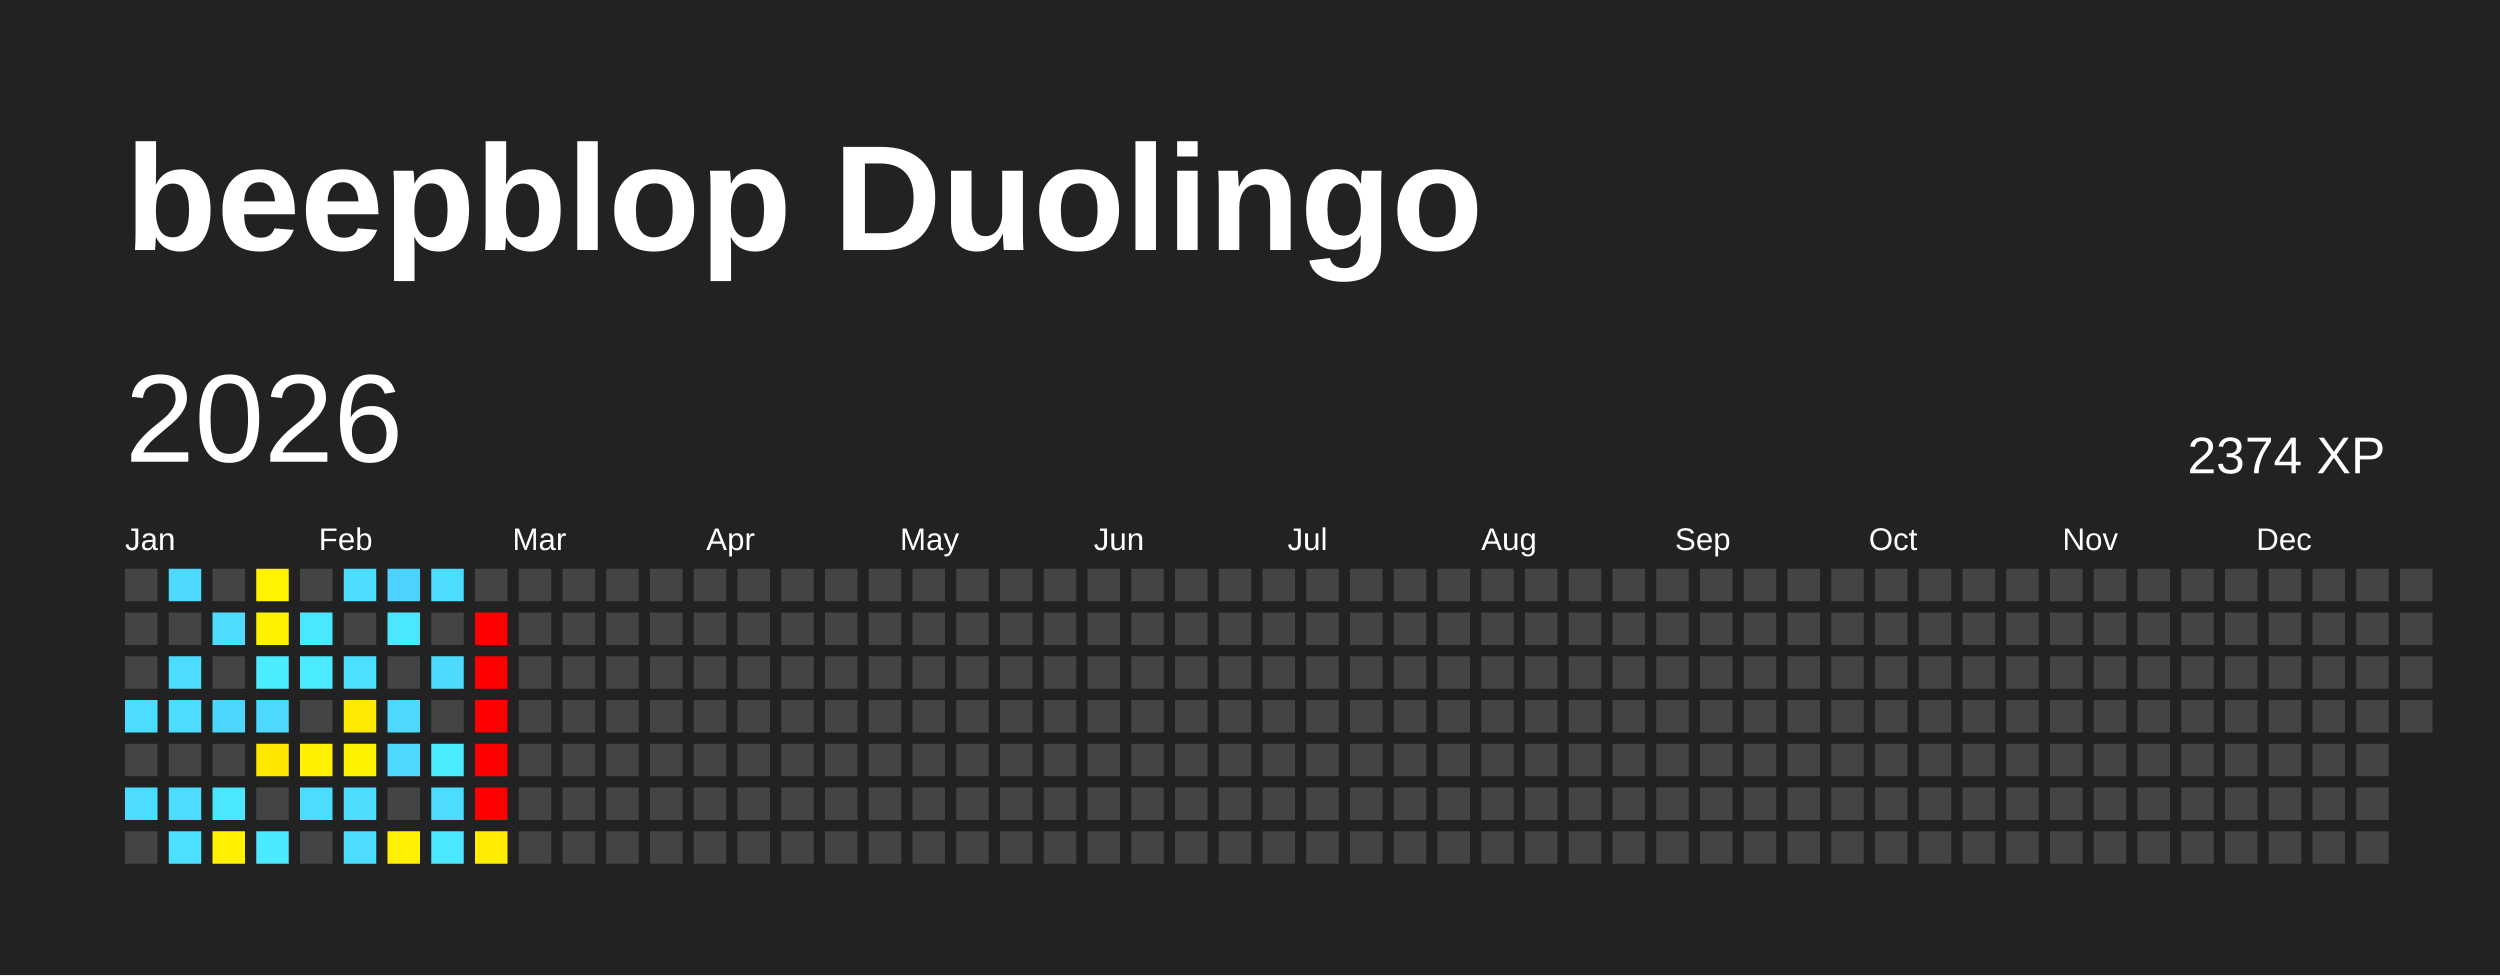
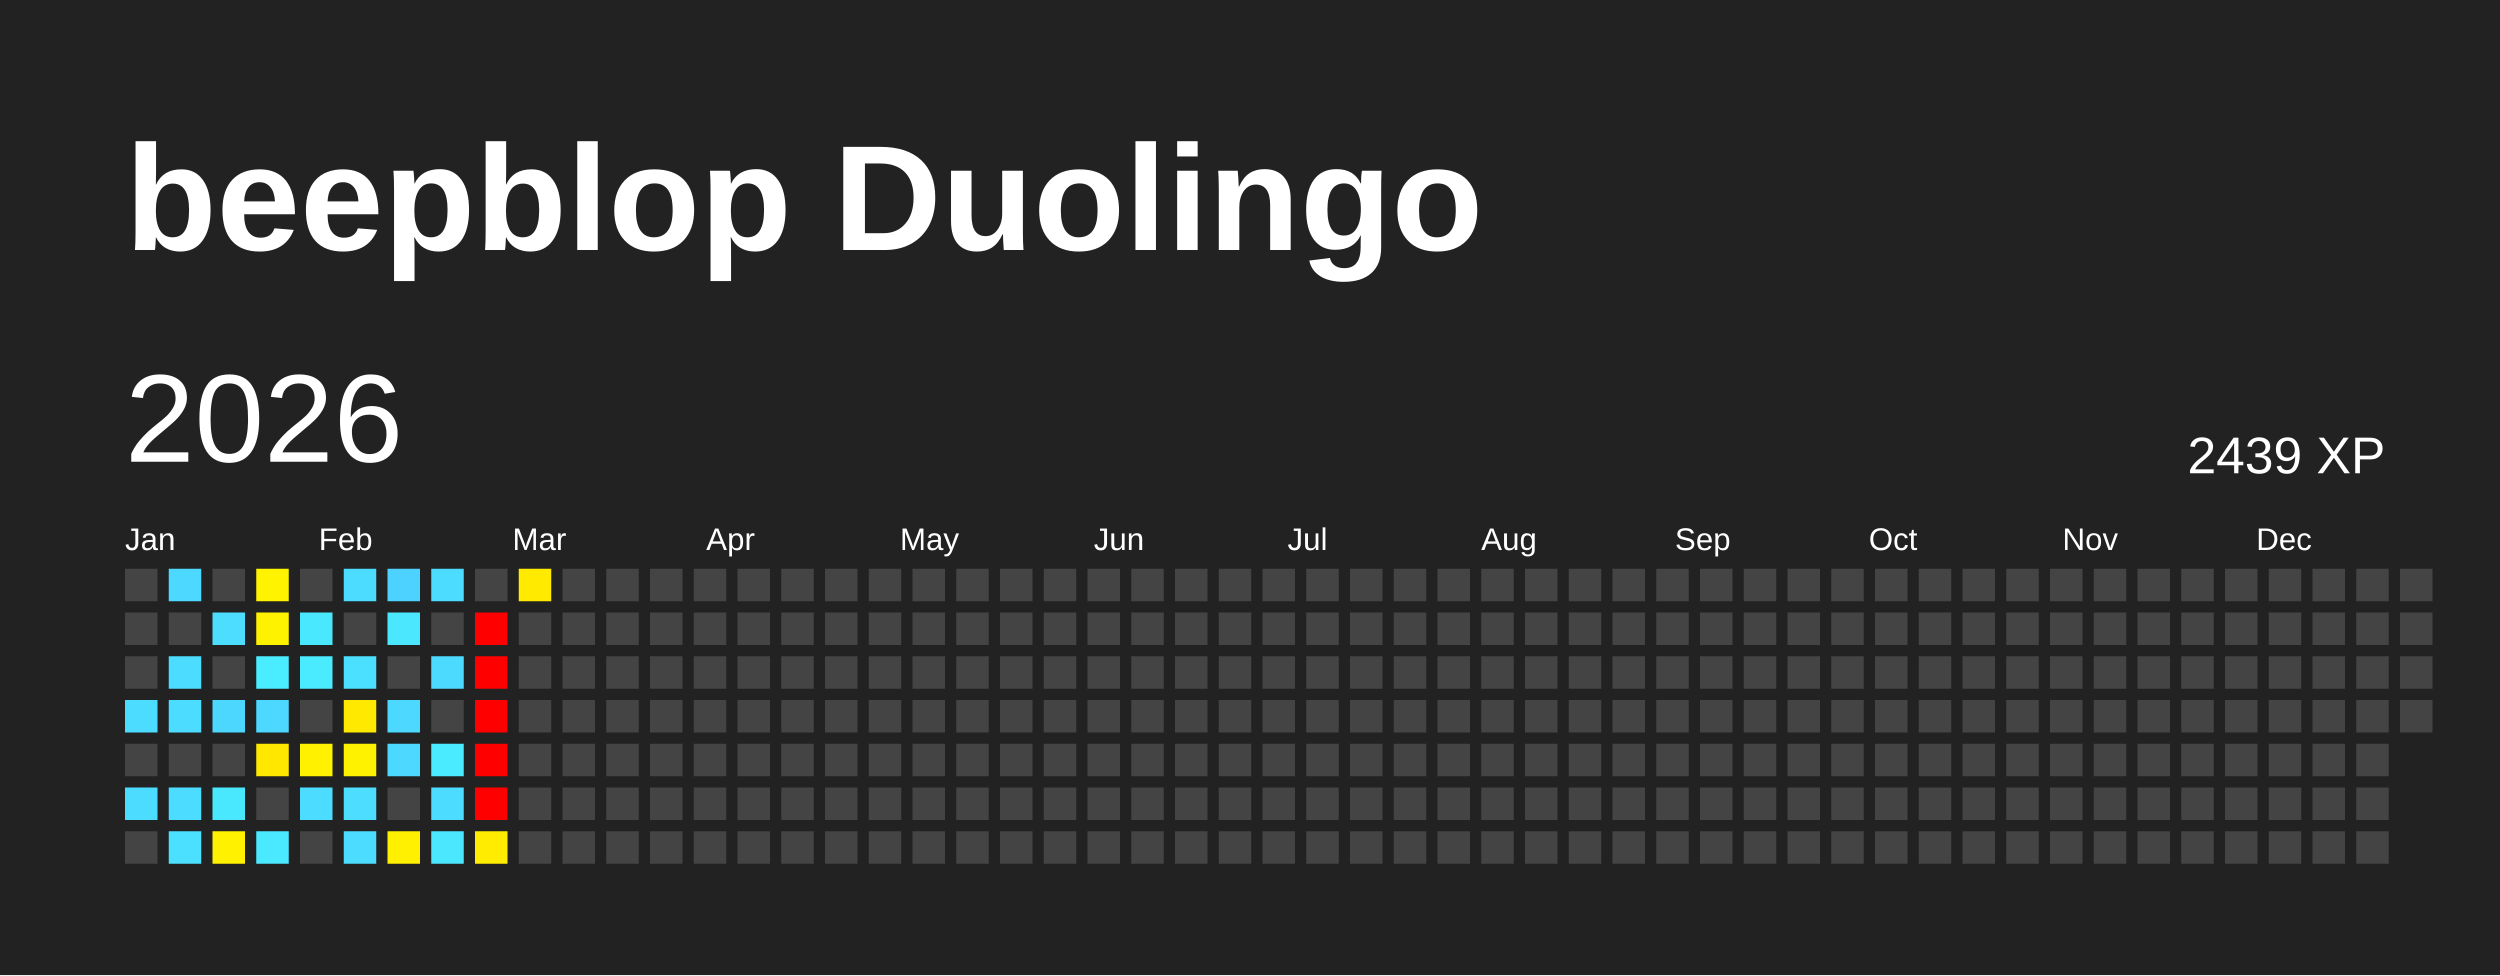
<svg xmlns="http://www.w3.org/2000/svg" baseProfile="full" height="78mm" version="1.1" viewBox="0,0,200,78" width="200mm">
  <defs />
  <rect fill="#222222" height="78" width="200" x="0" y="0" />
  <text fill="#FFFFFF" style="font-size:12px; font-family:Arial; font-weight:bold;" x="10" y="20">beepblop Duolingo</text>
  <text dominant-baseline="hanging" fill="#FFFFFF" style="font-size:10.0px; font-family:Arial;" x="10" y="30">2026</text>
-   <text dominant-baseline="hanging" fill="#FFFFFF" style="font-size:4.125px; font-family:Arial;" x="175" y="35">2374 XP</text>
+   <text dominant-baseline="hanging" fill="#FFFFFF" style="font-size:4.125px; font-family:Arial;" x="175" y="35">2439 XP</text>
  <text fill="#FFFFFF" style="font-size:2.5px; font-family:Arial" x="10.0" y="44">Jan</text>
  <text fill="#FFFFFF" style="font-size:2.5px; font-family:Arial" x="25.5" y="44">Feb</text>
  <text fill="#FFFFFF" style="font-size:2.5px; font-family:Arial" x="41.0" y="44">Mar</text>
  <text fill="#FFFFFF" style="font-size:2.5px; font-family:Arial" x="56.5" y="44">Apr</text>
  <text fill="#FFFFFF" style="font-size:2.5px; font-family:Arial" x="72.0" y="44">May</text>
  <text fill="#FFFFFF" style="font-size:2.5px; font-family:Arial" x="87.5" y="44">Jun</text>
  <text fill="#FFFFFF" style="font-size:2.5px; font-family:Arial" x="103.0" y="44">Jul</text>
  <text fill="#FFFFFF" style="font-size:2.5px; font-family:Arial" x="118.5" y="44">Aug</text>
  <text fill="#FFFFFF" style="font-size:2.5px; font-family:Arial" x="134.0" y="44">Sep</text>
  <text fill="#FFFFFF" style="font-size:2.5px; font-family:Arial" x="149.5" y="44">Oct</text>
  <text fill="#FFFFFF" style="font-size:2.5px; font-family:Arial" x="165.0" y="44">Nov</text>
  <text fill="#FFFFFF" style="font-size:2.5px; font-family:Arial" x="180.5" y="44">Dec</text>
  <rect fill="#444444" height="2.6" width="2.6" x="10.0" y="45.5" />
  <rect fill="#444444" height="2.6" width="2.6" x="10.0" y="49.0" />
  <rect fill="#444444" height="2.6" width="2.6" x="10.0" y="52.5" />
  <rect fill="#4cdcff" height="2.6" width="2.6" x="10.0" y="56.0" />
  <rect fill="#444444" height="2.6" width="2.6" x="10.0" y="59.5" />
  <rect fill="#4cdcff" height="2.6" width="2.6" x="10.0" y="63.0" />
  <rect fill="#444444" height="2.6" width="2.6" x="10.0" y="66.5" />
  <rect fill="#4cd8ff" height="2.6" width="2.6" x="13.5" y="45.5" />
  <rect fill="#444444" height="2.6" width="2.6" x="13.5" y="49.0" />
  <rect fill="#4cdcff" height="2.6" width="2.6" x="13.5" y="52.5" />
  <rect fill="#4cdcff" height="2.6" width="2.6" x="13.5" y="56.0" />
  <rect fill="#444444" height="2.6" width="2.6" x="13.5" y="59.5" />
  <rect fill="#4cdcff" height="2.6" width="2.6" x="13.5" y="63.0" />
  <rect fill="#4be0ff" height="2.6" width="2.6" x="13.5" y="66.5" />
  <rect fill="#444444" height="2.6" width="2.6" x="17.0" y="45.5" />
  <rect fill="#4cddff" height="2.6" width="2.6" x="17.0" y="49.0" />
  <rect fill="#444444" height="2.6" width="2.6" x="17.0" y="52.5" />
  <rect fill="#4cd7ff" height="2.6" width="2.6" x="17.0" y="56.0" />
  <rect fill="#444444" height="2.6" width="2.6" x="17.0" y="59.5" />
  <rect fill="#4ae8ff" height="2.6" width="2.6" x="17.0" y="63.0" />
  <rect fill="#fff100" height="2.6" width="2.6" x="17.0" y="66.5" />
  <rect fill="#fff300" height="2.6" width="2.6" x="20.5" y="45.5" />
  <rect fill="#fff200" height="2.6" width="2.6" x="20.5" y="49.0" />
  <rect fill="#4aecff" height="2.6" width="2.6" x="20.5" y="52.5" />
  <rect fill="#4cd8ff" height="2.6" width="2.6" x="20.5" y="56.0" />
  <rect fill="#ffe700" height="2.6" width="2.6" x="20.5" y="59.5" />
  <rect fill="#444444" height="2.6" width="2.6" x="20.5" y="63.0" />
  <rect fill="#4ae9ff" height="2.6" width="2.6" x="20.5" y="66.5" />
  <rect fill="#444444" height="2.6" width="2.6" x="24.0" y="45.5" />
  <rect fill="#4ae8ff" height="2.6" width="2.6" x="24.0" y="49.0" />
  <rect fill="#4aeaff" height="2.6" width="2.6" x="24.0" y="52.5" />
  <rect fill="#444444" height="2.6" width="2.6" x="24.0" y="56.0" />
  <rect fill="#fff100" height="2.6" width="2.6" x="24.0" y="59.5" />
  <rect fill="#4cdcff" height="2.6" width="2.6" x="24.0" y="63.0" />
  <rect fill="#444444" height="2.6" width="2.6" x="24.0" y="66.5" />
  <rect fill="#4cdcff" height="2.6" width="2.6" x="27.5" y="45.5" />
  <rect fill="#444444" height="2.6" width="2.6" x="27.5" y="49.0" />
  <rect fill="#4be0ff" height="2.6" width="2.6" x="27.5" y="52.5" />
  <rect fill="#ffe900" height="2.6" width="2.6" x="27.5" y="56.0" />
  <rect fill="#fff200" height="2.6" width="2.6" x="27.5" y="59.5" />
  <rect fill="#4cddff" height="2.6" width="2.6" x="27.5" y="63.0" />
  <rect fill="#4cdcff" height="2.6" width="2.6" x="27.5" y="66.5" />
  <rect fill="#4dd2ff" height="2.6" width="2.6" x="31.0" y="45.5" />
  <rect fill="#4ae7ff" height="2.6" width="2.6" x="31.0" y="49.0" />
  <rect fill="#444444" height="2.6" width="2.6" x="31.0" y="52.5" />
  <rect fill="#4cd8ff" height="2.6" width="2.6" x="31.0" y="56.0" />
  <rect fill="#4cd8ff" height="2.6" width="2.6" x="31.0" y="59.5" />
  <rect fill="#444444" height="2.6" width="2.6" x="31.0" y="63.0" />
  <rect fill="#ffef00" height="2.6" width="2.6" x="31.0" y="66.5" />
  <rect fill="#4cdcff" height="2.6" width="2.6" x="34.5" y="45.5" />
  <rect fill="#444444" height="2.6" width="2.6" x="34.5" y="49.0" />
  <rect fill="#4cdbff" height="2.6" width="2.6" x="34.5" y="52.5" />
  <rect fill="#444444" height="2.6" width="2.6" x="34.5" y="56.0" />
  <rect fill="#4aeaff" height="2.6" width="2.6" x="34.5" y="59.5" />
  <rect fill="#4cdcff" height="2.6" width="2.6" x="34.5" y="63.0" />
  <rect fill="#4ae7ff" height="2.6" width="2.6" x="34.5" y="66.5" />
  <rect fill="#444444" height="2.6" width="2.6" x="38.0" y="45.5" />
  <rect fill="red" height="2.6" width="2.6" x="38.0" y="49.0" />
  <rect fill="red" height="2.6" width="2.6" x="38.0" y="52.5" />
  <rect fill="red" height="2.6" width="2.6" x="38.0" y="56.0" />
  <rect fill="red" height="2.6" width="2.6" x="38.0" y="59.5" />
  <rect fill="red" height="2.6" width="2.6" x="38.0" y="63.0" />
  <rect fill="#ffec00" height="2.6" width="2.6" x="38.0" y="66.5" />
-   <rect fill="#444444" height="2.6" width="2.6" x="41.5" y="45.5" />
+   <rect fill="#ffea00" height="2.6" width="2.6" x="41.5" y="45.5" />
  <rect fill="#444444" height="2.6" width="2.6" x="41.5" y="49.0" />
  <rect fill="#444444" height="2.6" width="2.6" x="41.5" y="52.5" />
  <rect fill="#444444" height="2.6" width="2.6" x="41.5" y="56.0" />
  <rect fill="#444444" height="2.6" width="2.6" x="41.5" y="59.5" />
  <rect fill="#444444" height="2.6" width="2.6" x="41.5" y="63.0" />
  <rect fill="#444444" height="2.6" width="2.6" x="41.5" y="66.5" />
  <rect fill="#444444" height="2.6" width="2.6" x="45.0" y="45.5" />
  <rect fill="#444444" height="2.6" width="2.6" x="45.0" y="49.0" />
  <rect fill="#444444" height="2.6" width="2.6" x="45.0" y="52.5" />
  <rect fill="#444444" height="2.6" width="2.6" x="45.0" y="56.0" />
  <rect fill="#444444" height="2.6" width="2.6" x="45.0" y="59.5" />
  <rect fill="#444444" height="2.6" width="2.6" x="45.0" y="63.0" />
  <rect fill="#444444" height="2.6" width="2.6" x="45.0" y="66.5" />
  <rect fill="#444444" height="2.6" width="2.6" x="48.5" y="45.5" />
  <rect fill="#444444" height="2.6" width="2.6" x="48.5" y="49.0" />
  <rect fill="#444444" height="2.6" width="2.6" x="48.5" y="52.5" />
  <rect fill="#444444" height="2.6" width="2.6" x="48.5" y="56.0" />
  <rect fill="#444444" height="2.6" width="2.6" x="48.5" y="59.5" />
  <rect fill="#444444" height="2.6" width="2.6" x="48.5" y="63.0" />
  <rect fill="#444444" height="2.6" width="2.6" x="48.5" y="66.5" />
  <rect fill="#444444" height="2.6" width="2.6" x="52.0" y="45.5" />
  <rect fill="#444444" height="2.6" width="2.6" x="52.0" y="49.0" />
  <rect fill="#444444" height="2.6" width="2.6" x="52.0" y="52.5" />
  <rect fill="#444444" height="2.6" width="2.6" x="52.0" y="56.0" />
  <rect fill="#444444" height="2.6" width="2.6" x="52.0" y="59.5" />
  <rect fill="#444444" height="2.6" width="2.6" x="52.0" y="63.0" />
  <rect fill="#444444" height="2.6" width="2.6" x="52.0" y="66.5" />
  <rect fill="#444444" height="2.6" width="2.6" x="55.5" y="45.5" />
  <rect fill="#444444" height="2.6" width="2.6" x="55.5" y="49.0" />
  <rect fill="#444444" height="2.6" width="2.6" x="55.5" y="52.5" />
  <rect fill="#444444" height="2.6" width="2.6" x="55.5" y="56.0" />
  <rect fill="#444444" height="2.6" width="2.6" x="55.5" y="59.5" />
  <rect fill="#444444" height="2.6" width="2.6" x="55.5" y="63.0" />
  <rect fill="#444444" height="2.6" width="2.6" x="55.5" y="66.5" />
  <rect fill="#444444" height="2.6" width="2.6" x="59.0" y="45.5" />
  <rect fill="#444444" height="2.6" width="2.6" x="59.0" y="49.0" />
  <rect fill="#444444" height="2.6" width="2.6" x="59.0" y="52.5" />
  <rect fill="#444444" height="2.6" width="2.6" x="59.0" y="56.0" />
  <rect fill="#444444" height="2.6" width="2.6" x="59.0" y="59.5" />
  <rect fill="#444444" height="2.6" width="2.6" x="59.0" y="63.0" />
  <rect fill="#444444" height="2.6" width="2.6" x="59.0" y="66.5" />
  <rect fill="#444444" height="2.6" width="2.6" x="62.5" y="45.5" />
  <rect fill="#444444" height="2.6" width="2.6" x="62.5" y="49.0" />
  <rect fill="#444444" height="2.6" width="2.6" x="62.5" y="52.5" />
  <rect fill="#444444" height="2.6" width="2.6" x="62.5" y="56.0" />
  <rect fill="#444444" height="2.6" width="2.6" x="62.5" y="59.5" />
  <rect fill="#444444" height="2.6" width="2.6" x="62.5" y="63.0" />
  <rect fill="#444444" height="2.6" width="2.6" x="62.5" y="66.5" />
  <rect fill="#444444" height="2.6" width="2.6" x="66.0" y="45.5" />
  <rect fill="#444444" height="2.6" width="2.6" x="66.0" y="49.0" />
  <rect fill="#444444" height="2.6" width="2.6" x="66.0" y="52.5" />
  <rect fill="#444444" height="2.6" width="2.6" x="66.0" y="56.0" />
  <rect fill="#444444" height="2.6" width="2.6" x="66.0" y="59.5" />
  <rect fill="#444444" height="2.6" width="2.6" x="66.0" y="63.0" />
  <rect fill="#444444" height="2.6" width="2.6" x="66.0" y="66.5" />
  <rect fill="#444444" height="2.6" width="2.6" x="69.5" y="45.5" />
  <rect fill="#444444" height="2.6" width="2.6" x="69.5" y="49.0" />
  <rect fill="#444444" height="2.6" width="2.6" x="69.5" y="52.5" />
  <rect fill="#444444" height="2.6" width="2.6" x="69.5" y="56.0" />
  <rect fill="#444444" height="2.6" width="2.6" x="69.5" y="59.5" />
  <rect fill="#444444" height="2.6" width="2.6" x="69.5" y="63.0" />
  <rect fill="#444444" height="2.6" width="2.6" x="69.5" y="66.5" />
  <rect fill="#444444" height="2.6" width="2.6" x="73.0" y="45.5" />
  <rect fill="#444444" height="2.6" width="2.6" x="73.0" y="49.0" />
  <rect fill="#444444" height="2.6" width="2.6" x="73.0" y="52.5" />
  <rect fill="#444444" height="2.6" width="2.6" x="73.0" y="56.0" />
  <rect fill="#444444" height="2.6" width="2.6" x="73.0" y="59.5" />
  <rect fill="#444444" height="2.6" width="2.6" x="73.0" y="63.0" />
  <rect fill="#444444" height="2.6" width="2.6" x="73.0" y="66.5" />
  <rect fill="#444444" height="2.6" width="2.6" x="76.5" y="45.5" />
  <rect fill="#444444" height="2.6" width="2.6" x="76.5" y="49.0" />
  <rect fill="#444444" height="2.6" width="2.6" x="76.5" y="52.5" />
  <rect fill="#444444" height="2.6" width="2.6" x="76.5" y="56.0" />
  <rect fill="#444444" height="2.6" width="2.6" x="76.5" y="59.5" />
  <rect fill="#444444" height="2.6" width="2.6" x="76.5" y="63.0" />
  <rect fill="#444444" height="2.6" width="2.6" x="76.5" y="66.5" />
  <rect fill="#444444" height="2.6" width="2.6" x="80.0" y="45.5" />
  <rect fill="#444444" height="2.6" width="2.6" x="80.0" y="49.0" />
  <rect fill="#444444" height="2.6" width="2.6" x="80.0" y="52.5" />
  <rect fill="#444444" height="2.6" width="2.6" x="80.0" y="56.0" />
  <rect fill="#444444" height="2.6" width="2.6" x="80.0" y="59.5" />
  <rect fill="#444444" height="2.6" width="2.6" x="80.0" y="63.0" />
  <rect fill="#444444" height="2.6" width="2.6" x="80.0" y="66.5" />
  <rect fill="#444444" height="2.6" width="2.6" x="83.5" y="45.5" />
  <rect fill="#444444" height="2.6" width="2.6" x="83.5" y="49.0" />
  <rect fill="#444444" height="2.6" width="2.6" x="83.5" y="52.5" />
  <rect fill="#444444" height="2.6" width="2.6" x="83.5" y="56.0" />
  <rect fill="#444444" height="2.6" width="2.6" x="83.5" y="59.5" />
  <rect fill="#444444" height="2.6" width="2.6" x="83.5" y="63.0" />
  <rect fill="#444444" height="2.6" width="2.6" x="83.5" y="66.5" />
  <rect fill="#444444" height="2.6" width="2.6" x="87.0" y="45.5" />
  <rect fill="#444444" height="2.6" width="2.6" x="87.0" y="49.0" />
  <rect fill="#444444" height="2.6" width="2.6" x="87.0" y="52.5" />
  <rect fill="#444444" height="2.6" width="2.6" x="87.0" y="56.0" />
  <rect fill="#444444" height="2.6" width="2.6" x="87.0" y="59.5" />
  <rect fill="#444444" height="2.6" width="2.6" x="87.0" y="63.0" />
  <rect fill="#444444" height="2.6" width="2.6" x="87.0" y="66.5" />
  <rect fill="#444444" height="2.6" width="2.6" x="90.5" y="45.5" />
  <rect fill="#444444" height="2.6" width="2.6" x="90.5" y="49.0" />
  <rect fill="#444444" height="2.6" width="2.6" x="90.5" y="52.5" />
  <rect fill="#444444" height="2.6" width="2.6" x="90.5" y="56.0" />
  <rect fill="#444444" height="2.6" width="2.6" x="90.5" y="59.5" />
  <rect fill="#444444" height="2.6" width="2.6" x="90.5" y="63.0" />
  <rect fill="#444444" height="2.6" width="2.6" x="90.5" y="66.5" />
  <rect fill="#444444" height="2.6" width="2.6" x="94.0" y="45.5" />
  <rect fill="#444444" height="2.6" width="2.6" x="94.0" y="49.0" />
  <rect fill="#444444" height="2.6" width="2.6" x="94.0" y="52.5" />
  <rect fill="#444444" height="2.6" width="2.6" x="94.0" y="56.0" />
  <rect fill="#444444" height="2.6" width="2.6" x="94.0" y="59.5" />
  <rect fill="#444444" height="2.6" width="2.6" x="94.0" y="63.0" />
  <rect fill="#444444" height="2.6" width="2.6" x="94.0" y="66.5" />
  <rect fill="#444444" height="2.6" width="2.6" x="97.5" y="45.5" />
  <rect fill="#444444" height="2.6" width="2.6" x="97.5" y="49.0" />
  <rect fill="#444444" height="2.6" width="2.6" x="97.5" y="52.5" />
  <rect fill="#444444" height="2.6" width="2.6" x="97.5" y="56.0" />
  <rect fill="#444444" height="2.6" width="2.6" x="97.5" y="59.5" />
  <rect fill="#444444" height="2.6" width="2.6" x="97.5" y="63.0" />
  <rect fill="#444444" height="2.6" width="2.6" x="97.5" y="66.5" />
  <rect fill="#444444" height="2.6" width="2.6" x="101.0" y="45.5" />
  <rect fill="#444444" height="2.6" width="2.6" x="101.0" y="49.0" />
  <rect fill="#444444" height="2.6" width="2.6" x="101.0" y="52.5" />
  <rect fill="#444444" height="2.6" width="2.6" x="101.0" y="56.0" />
  <rect fill="#444444" height="2.6" width="2.6" x="101.0" y="59.5" />
  <rect fill="#444444" height="2.6" width="2.6" x="101.0" y="63.0" />
  <rect fill="#444444" height="2.6" width="2.6" x="101.0" y="66.5" />
  <rect fill="#444444" height="2.6" width="2.6" x="104.5" y="45.5" />
  <rect fill="#444444" height="2.6" width="2.6" x="104.5" y="49.0" />
  <rect fill="#444444" height="2.6" width="2.6" x="104.5" y="52.5" />
  <rect fill="#444444" height="2.6" width="2.6" x="104.5" y="56.0" />
  <rect fill="#444444" height="2.6" width="2.6" x="104.5" y="59.5" />
  <rect fill="#444444" height="2.6" width="2.6" x="104.5" y="63.0" />
  <rect fill="#444444" height="2.6" width="2.6" x="104.5" y="66.5" />
  <rect fill="#444444" height="2.6" width="2.6" x="108.0" y="45.5" />
  <rect fill="#444444" height="2.6" width="2.6" x="108.0" y="49.0" />
  <rect fill="#444444" height="2.6" width="2.6" x="108.0" y="52.5" />
  <rect fill="#444444" height="2.6" width="2.6" x="108.0" y="56.0" />
  <rect fill="#444444" height="2.6" width="2.6" x="108.0" y="59.5" />
  <rect fill="#444444" height="2.6" width="2.6" x="108.0" y="63.0" />
  <rect fill="#444444" height="2.6" width="2.6" x="108.0" y="66.5" />
  <rect fill="#444444" height="2.6" width="2.6" x="111.5" y="45.5" />
  <rect fill="#444444" height="2.6" width="2.6" x="111.5" y="49.0" />
  <rect fill="#444444" height="2.6" width="2.6" x="111.5" y="52.5" />
  <rect fill="#444444" height="2.6" width="2.6" x="111.5" y="56.0" />
  <rect fill="#444444" height="2.6" width="2.6" x="111.5" y="59.5" />
  <rect fill="#444444" height="2.6" width="2.6" x="111.5" y="63.0" />
  <rect fill="#444444" height="2.6" width="2.6" x="111.5" y="66.5" />
  <rect fill="#444444" height="2.6" width="2.6" x="115.0" y="45.5" />
  <rect fill="#444444" height="2.6" width="2.6" x="115.0" y="49.0" />
  <rect fill="#444444" height="2.6" width="2.6" x="115.0" y="52.5" />
  <rect fill="#444444" height="2.6" width="2.6" x="115.0" y="56.0" />
  <rect fill="#444444" height="2.6" width="2.6" x="115.0" y="59.5" />
  <rect fill="#444444" height="2.6" width="2.6" x="115.0" y="63.0" />
  <rect fill="#444444" height="2.6" width="2.6" x="115.0" y="66.5" />
  <rect fill="#444444" height="2.6" width="2.6" x="118.5" y="45.5" />
  <rect fill="#444444" height="2.6" width="2.6" x="118.5" y="49.0" />
  <rect fill="#444444" height="2.6" width="2.6" x="118.5" y="52.5" />
  <rect fill="#444444" height="2.6" width="2.6" x="118.5" y="56.0" />
  <rect fill="#444444" height="2.6" width="2.6" x="118.5" y="59.5" />
  <rect fill="#444444" height="2.6" width="2.6" x="118.5" y="63.0" />
  <rect fill="#444444" height="2.6" width="2.6" x="118.5" y="66.5" />
  <rect fill="#444444" height="2.6" width="2.6" x="122.0" y="45.5" />
  <rect fill="#444444" height="2.6" width="2.6" x="122.0" y="49.0" />
  <rect fill="#444444" height="2.6" width="2.6" x="122.0" y="52.5" />
  <rect fill="#444444" height="2.6" width="2.6" x="122.0" y="56.0" />
  <rect fill="#444444" height="2.6" width="2.6" x="122.0" y="59.5" />
  <rect fill="#444444" height="2.6" width="2.6" x="122.0" y="63.0" />
  <rect fill="#444444" height="2.6" width="2.6" x="122.0" y="66.5" />
  <rect fill="#444444" height="2.6" width="2.6" x="125.5" y="45.5" />
  <rect fill="#444444" height="2.6" width="2.6" x="125.5" y="49.0" />
  <rect fill="#444444" height="2.6" width="2.6" x="125.5" y="52.5" />
  <rect fill="#444444" height="2.6" width="2.6" x="125.5" y="56.0" />
  <rect fill="#444444" height="2.6" width="2.6" x="125.5" y="59.5" />
  <rect fill="#444444" height="2.6" width="2.6" x="125.5" y="63.0" />
  <rect fill="#444444" height="2.6" width="2.6" x="125.5" y="66.5" />
  <rect fill="#444444" height="2.6" width="2.6" x="129.0" y="45.5" />
  <rect fill="#444444" height="2.6" width="2.6" x="129.0" y="49.0" />
  <rect fill="#444444" height="2.6" width="2.6" x="129.0" y="52.5" />
  <rect fill="#444444" height="2.6" width="2.6" x="129.0" y="56.0" />
  <rect fill="#444444" height="2.6" width="2.6" x="129.0" y="59.5" />
  <rect fill="#444444" height="2.6" width="2.6" x="129.0" y="63.0" />
  <rect fill="#444444" height="2.6" width="2.6" x="129.0" y="66.5" />
  <rect fill="#444444" height="2.6" width="2.6" x="132.5" y="45.5" />
  <rect fill="#444444" height="2.6" width="2.6" x="132.5" y="49.0" />
  <rect fill="#444444" height="2.6" width="2.6" x="132.5" y="52.5" />
  <rect fill="#444444" height="2.6" width="2.6" x="132.5" y="56.0" />
  <rect fill="#444444" height="2.6" width="2.6" x="132.5" y="59.5" />
  <rect fill="#444444" height="2.6" width="2.6" x="132.5" y="63.0" />
  <rect fill="#444444" height="2.6" width="2.6" x="132.5" y="66.5" />
  <rect fill="#444444" height="2.6" width="2.6" x="136.0" y="45.5" />
  <rect fill="#444444" height="2.6" width="2.6" x="136.0" y="49.0" />
  <rect fill="#444444" height="2.6" width="2.6" x="136.0" y="52.5" />
  <rect fill="#444444" height="2.6" width="2.6" x="136.0" y="56.0" />
  <rect fill="#444444" height="2.6" width="2.6" x="136.0" y="59.5" />
  <rect fill="#444444" height="2.6" width="2.6" x="136.0" y="63.0" />
  <rect fill="#444444" height="2.6" width="2.6" x="136.0" y="66.5" />
  <rect fill="#444444" height="2.6" width="2.6" x="139.5" y="45.5" />
  <rect fill="#444444" height="2.6" width="2.6" x="139.5" y="49.0" />
  <rect fill="#444444" height="2.6" width="2.6" x="139.5" y="52.5" />
  <rect fill="#444444" height="2.6" width="2.6" x="139.5" y="56.0" />
  <rect fill="#444444" height="2.6" width="2.6" x="139.5" y="59.5" />
  <rect fill="#444444" height="2.6" width="2.6" x="139.5" y="63.0" />
  <rect fill="#444444" height="2.6" width="2.6" x="139.5" y="66.5" />
  <rect fill="#444444" height="2.6" width="2.6" x="143.0" y="45.5" />
  <rect fill="#444444" height="2.6" width="2.6" x="143.0" y="49.0" />
  <rect fill="#444444" height="2.6" width="2.6" x="143.0" y="52.5" />
  <rect fill="#444444" height="2.6" width="2.6" x="143.0" y="56.0" />
  <rect fill="#444444" height="2.6" width="2.6" x="143.0" y="59.5" />
  <rect fill="#444444" height="2.6" width="2.6" x="143.0" y="63.0" />
  <rect fill="#444444" height="2.6" width="2.6" x="143.0" y="66.5" />
  <rect fill="#444444" height="2.6" width="2.6" x="146.5" y="45.5" />
  <rect fill="#444444" height="2.6" width="2.6" x="146.5" y="49.0" />
  <rect fill="#444444" height="2.6" width="2.6" x="146.5" y="52.5" />
  <rect fill="#444444" height="2.6" width="2.6" x="146.5" y="56.0" />
  <rect fill="#444444" height="2.6" width="2.6" x="146.5" y="59.5" />
  <rect fill="#444444" height="2.6" width="2.6" x="146.5" y="63.0" />
  <rect fill="#444444" height="2.6" width="2.6" x="146.5" y="66.5" />
  <rect fill="#444444" height="2.6" width="2.6" x="150.0" y="45.5" />
  <rect fill="#444444" height="2.6" width="2.6" x="150.0" y="49.0" />
  <rect fill="#444444" height="2.6" width="2.6" x="150.0" y="52.5" />
  <rect fill="#444444" height="2.6" width="2.6" x="150.0" y="56.0" />
  <rect fill="#444444" height="2.6" width="2.6" x="150.0" y="59.5" />
  <rect fill="#444444" height="2.6" width="2.6" x="150.0" y="63.0" />
  <rect fill="#444444" height="2.6" width="2.6" x="150.0" y="66.5" />
  <rect fill="#444444" height="2.6" width="2.6" x="153.5" y="45.5" />
  <rect fill="#444444" height="2.6" width="2.6" x="153.5" y="49.0" />
  <rect fill="#444444" height="2.6" width="2.6" x="153.5" y="52.5" />
  <rect fill="#444444" height="2.6" width="2.6" x="153.5" y="56.0" />
  <rect fill="#444444" height="2.6" width="2.6" x="153.5" y="59.5" />
  <rect fill="#444444" height="2.6" width="2.6" x="153.5" y="63.0" />
  <rect fill="#444444" height="2.6" width="2.6" x="153.5" y="66.5" />
  <rect fill="#444444" height="2.6" width="2.6" x="157.0" y="45.5" />
  <rect fill="#444444" height="2.6" width="2.6" x="157.0" y="49.0" />
  <rect fill="#444444" height="2.6" width="2.6" x="157.0" y="52.5" />
  <rect fill="#444444" height="2.6" width="2.6" x="157.0" y="56.0" />
  <rect fill="#444444" height="2.6" width="2.6" x="157.0" y="59.5" />
  <rect fill="#444444" height="2.6" width="2.6" x="157.0" y="63.0" />
  <rect fill="#444444" height="2.6" width="2.6" x="157.0" y="66.5" />
  <rect fill="#444444" height="2.6" width="2.6" x="160.5" y="45.5" />
  <rect fill="#444444" height="2.6" width="2.6" x="160.5" y="49.0" />
  <rect fill="#444444" height="2.6" width="2.6" x="160.5" y="52.5" />
  <rect fill="#444444" height="2.6" width="2.6" x="160.5" y="56.0" />
  <rect fill="#444444" height="2.6" width="2.6" x="160.5" y="59.5" />
  <rect fill="#444444" height="2.6" width="2.6" x="160.5" y="63.0" />
  <rect fill="#444444" height="2.6" width="2.6" x="160.5" y="66.5" />
  <rect fill="#444444" height="2.6" width="2.6" x="164.0" y="45.5" />
  <rect fill="#444444" height="2.6" width="2.6" x="164.0" y="49.0" />
  <rect fill="#444444" height="2.6" width="2.6" x="164.0" y="52.5" />
  <rect fill="#444444" height="2.6" width="2.6" x="164.0" y="56.0" />
  <rect fill="#444444" height="2.6" width="2.6" x="164.0" y="59.5" />
  <rect fill="#444444" height="2.6" width="2.6" x="164.0" y="63.0" />
  <rect fill="#444444" height="2.6" width="2.6" x="164.0" y="66.5" />
  <rect fill="#444444" height="2.6" width="2.6" x="167.5" y="45.5" />
  <rect fill="#444444" height="2.6" width="2.6" x="167.5" y="49.0" />
  <rect fill="#444444" height="2.6" width="2.6" x="167.5" y="52.5" />
  <rect fill="#444444" height="2.6" width="2.6" x="167.5" y="56.0" />
  <rect fill="#444444" height="2.6" width="2.6" x="167.5" y="59.5" />
  <rect fill="#444444" height="2.6" width="2.6" x="167.5" y="63.0" />
  <rect fill="#444444" height="2.6" width="2.6" x="167.5" y="66.5" />
  <rect fill="#444444" height="2.6" width="2.6" x="171.0" y="45.5" />
  <rect fill="#444444" height="2.6" width="2.6" x="171.0" y="49.0" />
  <rect fill="#444444" height="2.6" width="2.6" x="171.0" y="52.5" />
  <rect fill="#444444" height="2.6" width="2.6" x="171.0" y="56.0" />
  <rect fill="#444444" height="2.6" width="2.6" x="171.0" y="59.5" />
  <rect fill="#444444" height="2.6" width="2.6" x="171.0" y="63.0" />
  <rect fill="#444444" height="2.6" width="2.6" x="171.0" y="66.5" />
  <rect fill="#444444" height="2.6" width="2.6" x="174.5" y="45.5" />
  <rect fill="#444444" height="2.6" width="2.6" x="174.5" y="49.0" />
  <rect fill="#444444" height="2.6" width="2.6" x="174.5" y="52.5" />
  <rect fill="#444444" height="2.6" width="2.6" x="174.5" y="56.0" />
  <rect fill="#444444" height="2.6" width="2.6" x="174.5" y="59.5" />
  <rect fill="#444444" height="2.6" width="2.6" x="174.5" y="63.0" />
  <rect fill="#444444" height="2.6" width="2.6" x="174.5" y="66.5" />
  <rect fill="#444444" height="2.6" width="2.6" x="178.0" y="45.5" />
  <rect fill="#444444" height="2.6" width="2.6" x="178.0" y="49.0" />
  <rect fill="#444444" height="2.6" width="2.6" x="178.0" y="52.5" />
  <rect fill="#444444" height="2.6" width="2.6" x="178.0" y="56.0" />
  <rect fill="#444444" height="2.6" width="2.6" x="178.0" y="59.5" />
  <rect fill="#444444" height="2.6" width="2.6" x="178.0" y="63.0" />
  <rect fill="#444444" height="2.6" width="2.6" x="178.0" y="66.5" />
  <rect fill="#444444" height="2.6" width="2.6" x="181.5" y="45.5" />
  <rect fill="#444444" height="2.6" width="2.6" x="181.5" y="49.0" />
  <rect fill="#444444" height="2.6" width="2.6" x="181.5" y="52.5" />
  <rect fill="#444444" height="2.6" width="2.6" x="181.5" y="56.0" />
  <rect fill="#444444" height="2.6" width="2.6" x="181.5" y="59.5" />
  <rect fill="#444444" height="2.6" width="2.6" x="181.5" y="63.0" />
  <rect fill="#444444" height="2.6" width="2.6" x="181.5" y="66.5" />
  <rect fill="#444444" height="2.6" width="2.6" x="185.0" y="45.5" />
  <rect fill="#444444" height="2.6" width="2.6" x="185.0" y="49.0" />
  <rect fill="#444444" height="2.6" width="2.6" x="185.0" y="52.5" />
  <rect fill="#444444" height="2.6" width="2.6" x="185.0" y="56.0" />
  <rect fill="#444444" height="2.6" width="2.6" x="185.0" y="59.5" />
  <rect fill="#444444" height="2.6" width="2.6" x="185.0" y="63.0" />
  <rect fill="#444444" height="2.6" width="2.6" x="185.0" y="66.5" />
  <rect fill="#444444" height="2.6" width="2.6" x="188.5" y="45.5" />
  <rect fill="#444444" height="2.6" width="2.6" x="188.5" y="49.0" />
  <rect fill="#444444" height="2.6" width="2.6" x="188.5" y="52.5" />
  <rect fill="#444444" height="2.6" width="2.6" x="188.5" y="56.0" />
  <rect fill="#444444" height="2.6" width="2.6" x="188.5" y="59.5" />
  <rect fill="#444444" height="2.6" width="2.6" x="188.5" y="63.0" />
  <rect fill="#444444" height="2.6" width="2.6" x="188.5" y="66.5" />
  <rect fill="#444444" height="2.6" width="2.6" x="192.0" y="45.5" />
  <rect fill="#444444" height="2.6" width="2.6" x="192.0" y="49.0" />
  <rect fill="#444444" height="2.6" width="2.6" x="192.0" y="52.5" />
  <rect fill="#444444" height="2.6" width="2.6" x="192.0" y="56.0" />
</svg>
